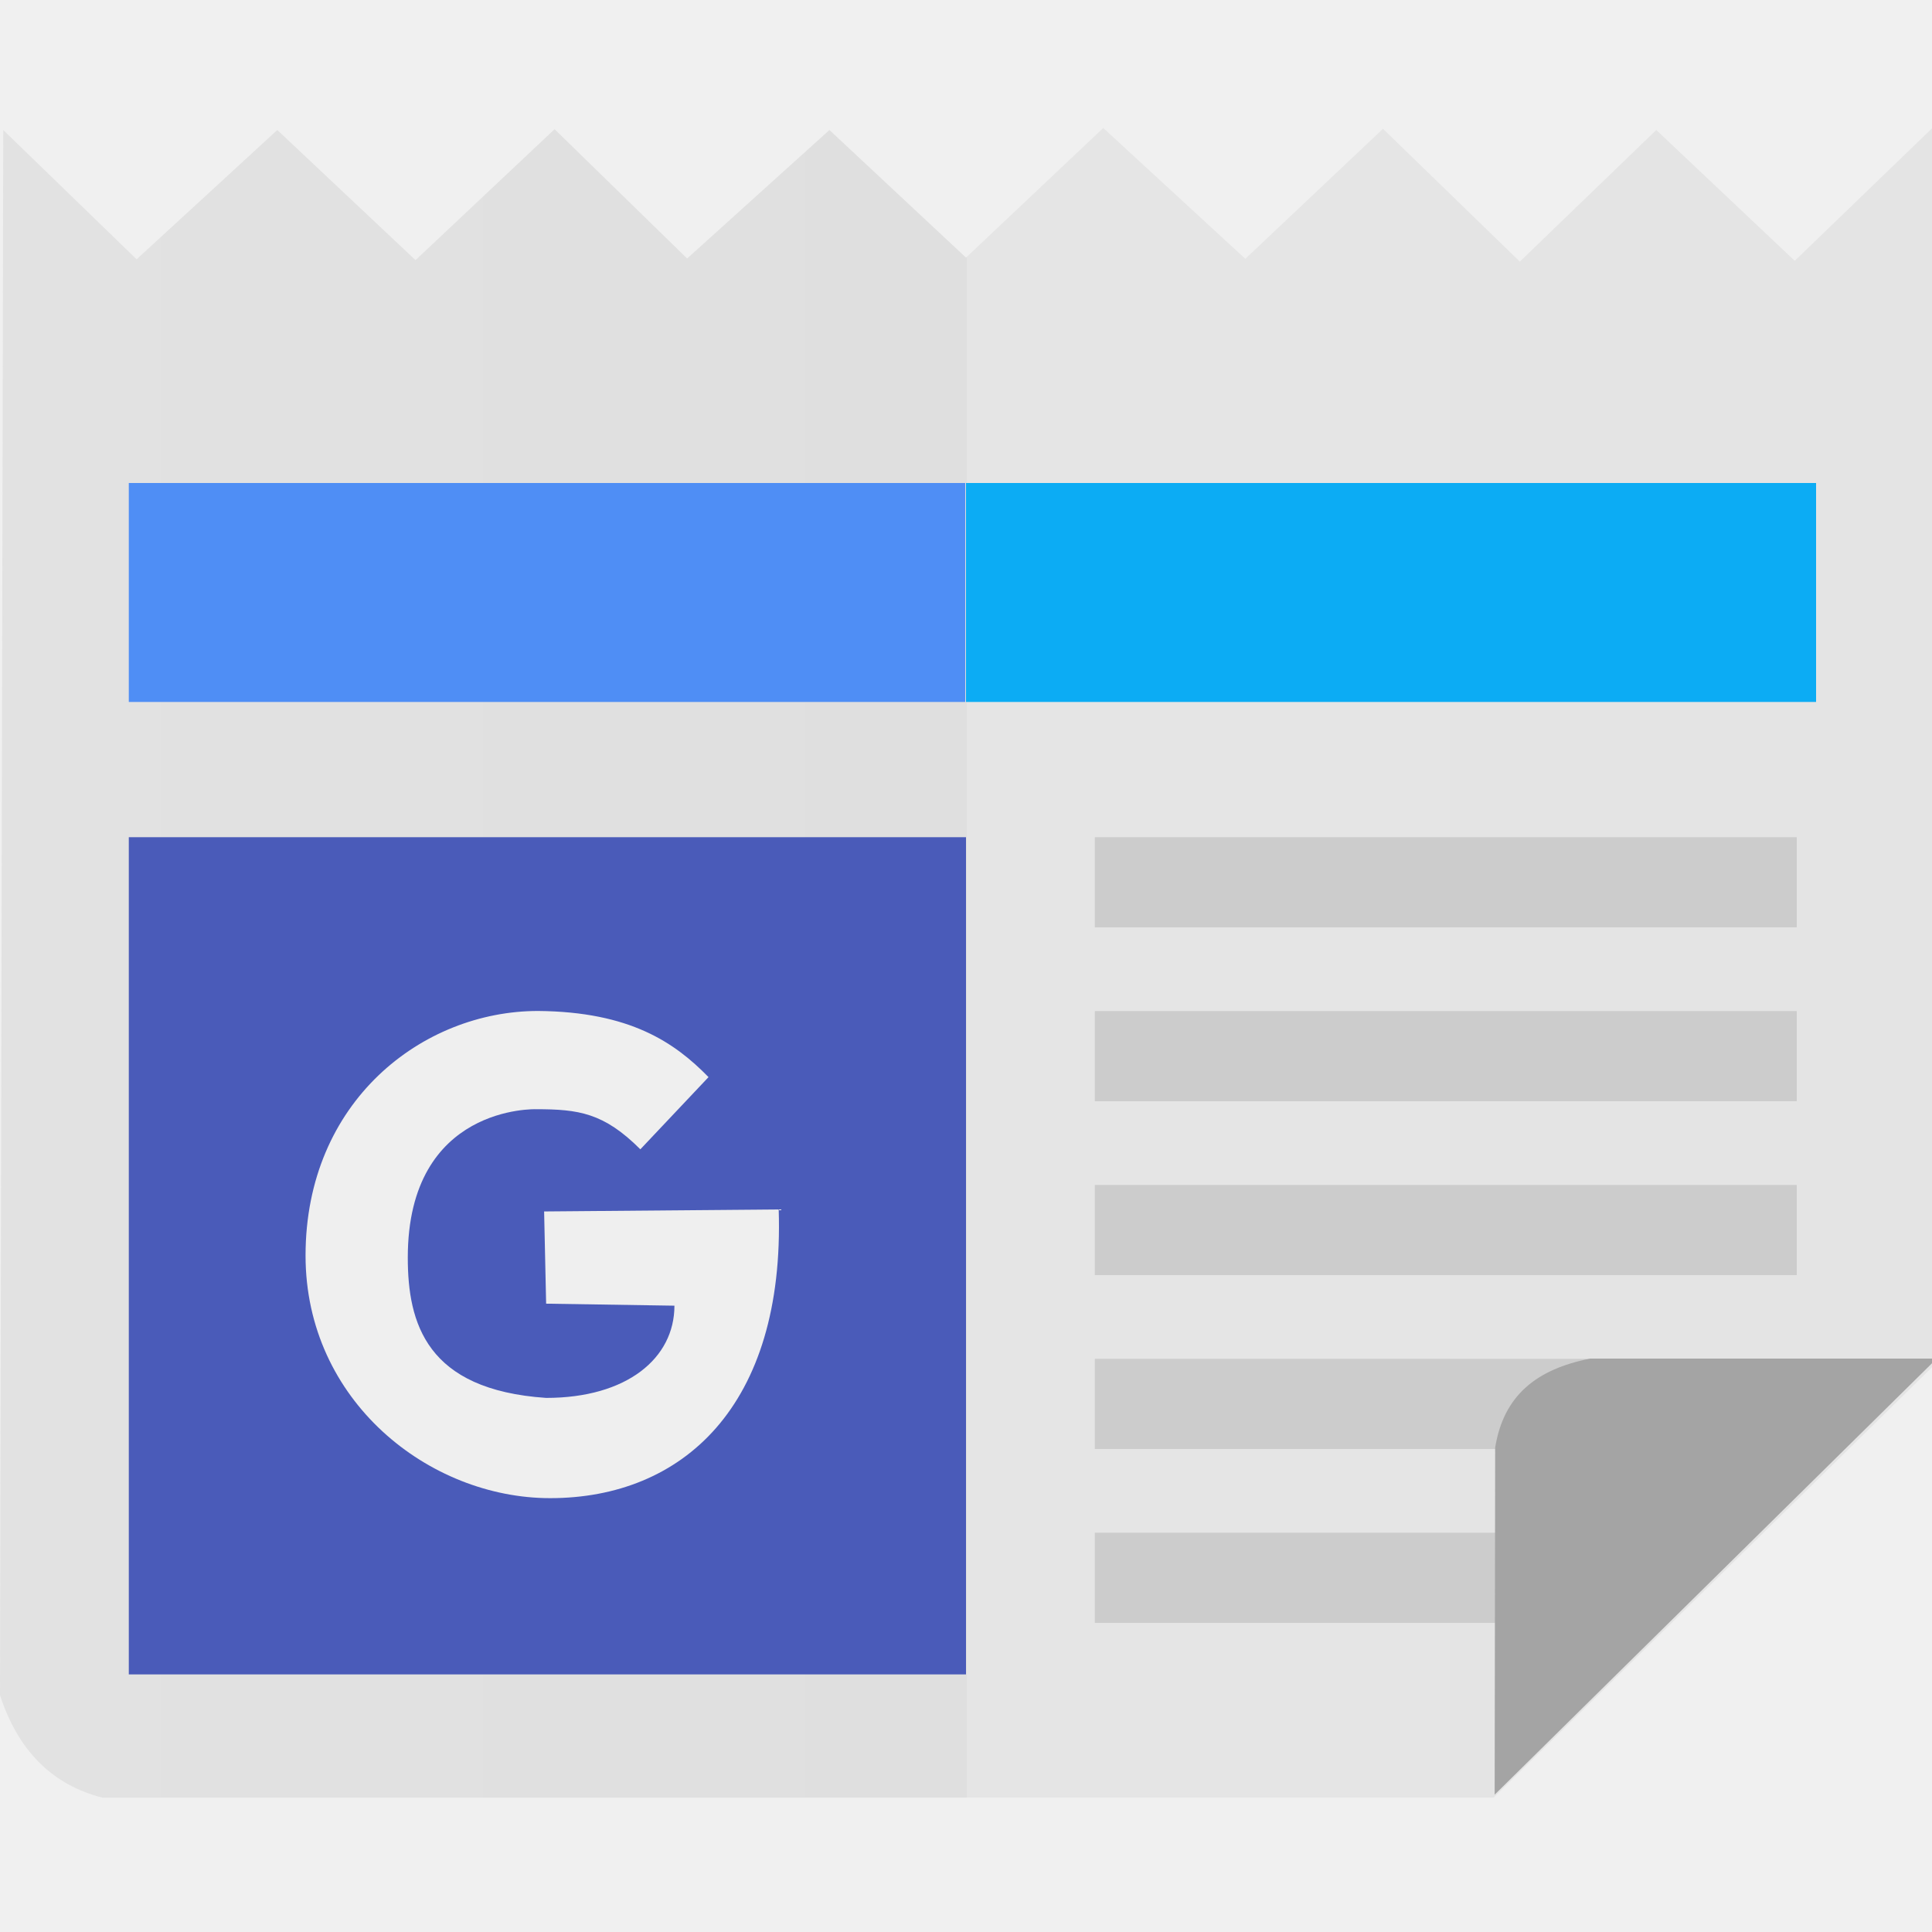
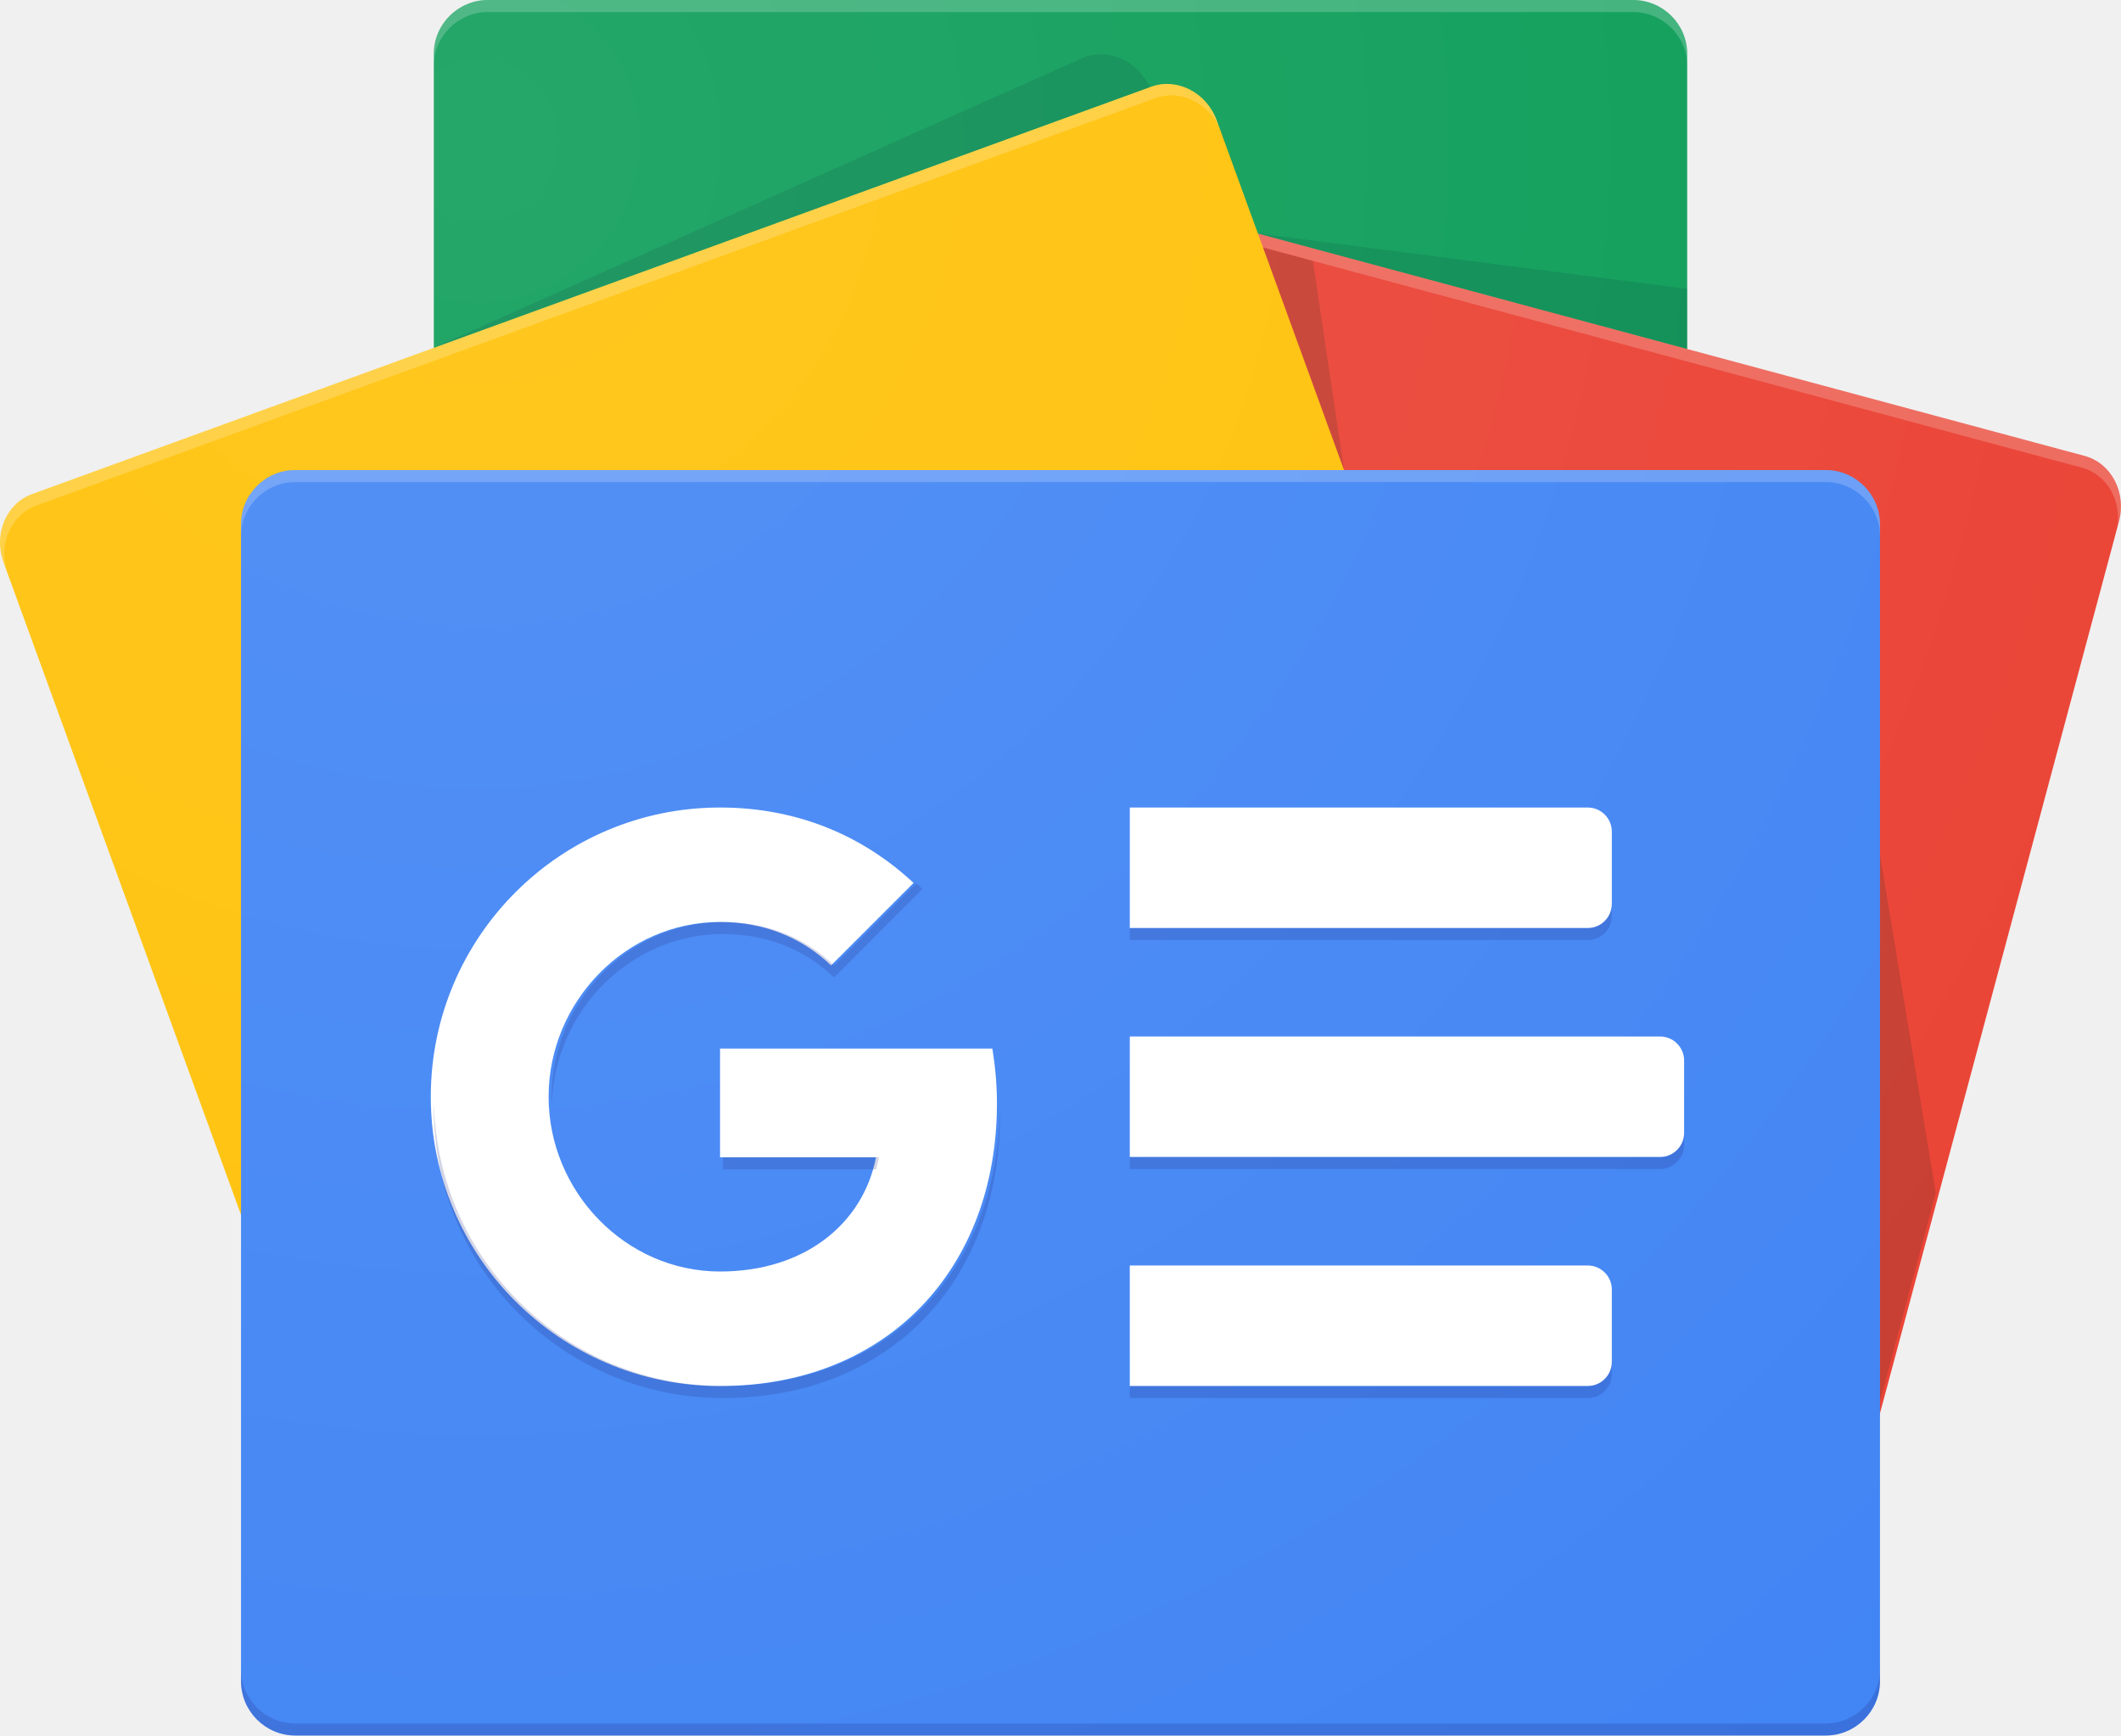
- <svg xmlns="http://www.w3.org/2000/svg" xmlns:xlink="http://www.w3.org/1999/xlink" width="300" height="300" viewBox="0 0 300 300" id="svg4299" version="1.1">
-   <defs id="defs4301">
-     <linearGradient id="linearGradient4225">
-       <stop style="stop-color:#e2e2e2;stop-opacity:1" offset="0" id="stop4227" />
-       <stop id="stop4233" offset="0.5" style="stop-color:#dfdfdf;stop-opacity:1" />
-       <stop style="stop-color:#e5e5e5;stop-opacity:1" offset="0.5" id="stop4235" />
-       <stop style="stop-color:#e4e4e4;stop-opacity:1" offset="1" id="stop4229" />
-     </linearGradient>
-     <linearGradient xlink:href="#linearGradient4225" id="linearGradient4231" x1="0" y1="901.839" x2="300.125" y2="901.839" gradientUnits="userSpaceOnUse" />
-   </defs>
-   <g id="layer1" transform="translate(0,-752.3622)">
-     <path style="fill:url(#linearGradient4231);fill-rule:evenodd;stroke:none;stroke-width:1px;stroke-linecap:butt;stroke-linejoin:miter;stroke-opacity:1;fill-opacity:1" d="M 0.505,772.55 21.213,792.627 43.058,772.55 64.523,792.753 86.116,772.424 106.697,792.5 128.794,772.55 150,792.362 l 21.312,-20.125 22.062,20.312 21.375,-20.188 21.25,20.625 21.188,-20.438 21.5,20.312 21.438,-20.688 0,192.372 -68.194,66.956 -216.021,0 C 8.115,1029.521 2.813,1024.216 0,1015.593 Z" id="path4871" />
-     <rect style="fill:#efefef;fill-opacity:1;stroke:none;stroke-width:4;stroke-linecap:square;stroke-linejoin:miter;stroke-miterlimit:4;stroke-dasharray:none;stroke-opacity:1" id="rect4237" width="85.302" height="86.547" x="41.094" y="901.06" />
-     <path style="fill:#4a5bb9;fill-opacity:1;stroke:none;stroke-width:0.995;stroke-linecap:square;stroke-linejoin:miter;stroke-miterlimit:4;stroke-dasharray:none;stroke-opacity:1" d="m 20,882.362 0,130 130,0 0,-130 z m 63.557,26.982 c 14.296,0.127 21.211,4.902 26.462,10.273 l -10.586,11.209 c -5.668,-5.668 -9.598,-6.226 -16.187,-6.226 0,0 -19.925,-0.705 -19.925,23.036 0,10.162 2.856,20.534 21.482,21.792 12.563,0 19.923,-6.171 19.923,-14.32 l -19.923,-0.312 -0.312,-14.32 36.425,-0.311 c 0.979,30.645 -15.026,44.829 -35.491,44.829 -18.797,0 -37.979,-15.098 -37.979,-37.669 0,-23.957 18.16,-37.981 36.112,-37.981 z" id="rect4881" />
-     <rect style="fill:#4f8ef5;fill-opacity:1;stroke:none;stroke-width:0.982;stroke-linecap:square;stroke-linejoin:miter;stroke-miterlimit:4;stroke-dasharray:none;stroke-opacity:1" id="rect4883" width="129.877" height="34" x="20" y="827.362" />
-     <rect style="fill:#0cacf4;fill-opacity:1;stroke:none;stroke-width:0.982;stroke-linecap:square;stroke-linejoin:miter;stroke-miterlimit:4;stroke-dasharray:none;stroke-opacity:1" id="rect4883-6" width="132" height="34" x="150" y="827.362" />
-     <rect style="fill:#cccccc;fill-opacity:1;stroke:none;stroke-width:1.018;stroke-linecap:square;stroke-linejoin:miter;stroke-miterlimit:4;stroke-dasharray:none;stroke-opacity:1" id="rect4903" width="109" height="14" x="170" y="882.362" />
-     <g transform="translate(6.849057,-4.358491)" style="font-style:normal;font-variant:normal;font-weight:normal;font-stretch:normal;font-size:97.852px;line-height:125%;font-family:'Product Sans';-inkscape-font-specification:'Product Sans';letter-spacing:0px;word-spacing:0px;fill:#000000;fill-opacity:1;stroke:none;stroke-width:1px;stroke-linecap:butt;stroke-linejoin:miter;stroke-opacity:1" id="flowRoot4905" />
-     <rect style="fill:#cccccc;fill-opacity:1;stroke:none;stroke-width:1.018;stroke-linecap:square;stroke-linejoin:miter;stroke-miterlimit:4;stroke-dasharray:none;stroke-opacity:1" id="rect4903-8" width="109" height="14" x="170" y="936.362" />
-     <rect style="fill:#cccccc;fill-opacity:1;stroke:none;stroke-width:1.018;stroke-linecap:square;stroke-linejoin:miter;stroke-miterlimit:4;stroke-dasharray:none;stroke-opacity:1" id="rect4903-8-6" width="109" height="14" x="170" y="909.362" />
-     <rect style="fill:#cccccc;fill-opacity:1;stroke:none;stroke-width:1.018;stroke-linecap:square;stroke-linejoin:miter;stroke-miterlimit:4;stroke-dasharray:none;stroke-opacity:1" id="rect4903-8-2" width="85.34" height="14" x="170" y="990.362" />
-     <rect style="fill:#cccccc;fill-opacity:1;stroke:none;stroke-width:1.018;stroke-linecap:square;stroke-linejoin:miter;stroke-miterlimit:4;stroke-dasharray:none;stroke-opacity:1" id="rect4903-8-6-4" width="109" height="14" x="170" y="963.362" />
-     <path style="fill:#a4a4a4;fill-opacity:1;fill-rule:evenodd;stroke:none;stroke-width:1px;stroke-linecap:butt;stroke-linejoin:miter;stroke-opacity:1" d="m 232.09,1031.037 0.078,-53.889 c 1.309,-8.096 6.391,-12.163 14.731,-13.824 l 53.837,0 z" id="path4209" />
+ <svg xmlns="http://www.w3.org/2000/svg" version="1.1" x="0" y="0" viewBox="0 0 6550.8 5359.7" xml:space="preserve">
+   <path fill="#0C9D58" d="M5210.8 3635.7c0 91.2-75.2 165.9-167.1 165.9H1507c-91.9 0-167.1-74.7-167.1-165.9V165.9C1339.9 74.7 1415.1 0 1507 0h3536.8c91.9 0 167.1 74.7 167.1 165.9v3469.8z" />
+   <polygon opacity=".2" fill="#004D40" points="5210.8,892 3885.3,721.4 5210.8,1077" />
+   <path opacity=".2" fill="#004D40" d="M3339.3 180.9L1332 1077.2l2218.5-807.5v-2.2c-39-83.6-134-122.6-211.2-86.6z" />
+   <path opacity=".2" fill="#FFFFFF" d="M5043.8 0H1507c-91.9 0-167.1 74.7-167.1 165.9v37.2c0-91.2 75.2-165.9 167.1-165.9h3536.8c91.9 0 167.1 74.7 167.1 165.9v-37.2C5210.8 74.7 5135.7 0 5043.8 0z" />
+   <path fill="#EA4335" d="M2198.2 3529.1c-23.9 89.1 23.8 180 106 202l3275.8 881c82.2 22 169-32.9 192.8-122l771.7-2880c23.9-89.1-23.8-180-106-202l-3275.8-881c-82.2-22-169 32.9-192.8 122l-771.7 2880z" />
+   <polygon opacity=".2" fill="#3E2723" points="5806.4,2638.1 5978.7,3684.8 5806.4,4328.1" />
+   <polygon opacity=".2" fill="#3E2723" points="3900.8,764.1 4055.2,805.6 4151,1451.6" />
+   <path opacity=".2" fill="#FFFFFF" d="M6438.6 1408.1l-3275.8-881c-82.2-22-169 32.9-192.8 122l-771.7 2880c-1.3 4.8-1.6 9.7-2.5 14.5l765.9-2858.2c23.9-89.1 110.7-144 192.8-122l3275.8 881c77.7 20.8 123.8 103.3 108.5 187.6l5.9-21.9c23.8-89.1-23.9-180-106.1-202z" />
+   <path fill="#FFC107" d="M4778.1 3174.4c31.5 86.7-8.1 181.4-88 210.5L1233.4 4643c-80 29.1-171.2-18-202.7-104.7L10.9 1736.5c-31.5-86.7 8.1-181.4 88-210.5L3555.6 267.9c80-29.1 171.2 18 202.7 104.7l1019.8 2801.8z" />
+   <path opacity=".2" fill="#FFFFFF" d="M24 1771.8c-31.5-86.7 8.1-181.4 88-210.5L3568.7 303.1c79.1-28.8 169 17.1 201.5 102l-11.9-32.6c-31.6-86.7-122.8-133.8-202.7-104.7L98.9 1526c-80 29.1-119.6 123.8-88 210.5l1019.8 2801.8c.3.9.9 1.7 1.3 2.7L24 1771.8z" />
+   <path fill="#4285F4" d="M5806.4 5192.2c0 92.1-75.4 167.5-167.5 167.5h-4727c-92.1 0-167.5-75.4-167.5-167.5V1619.1c0-92.1 75.4-167.5 167.5-167.5h4727c92.1 0 167.5 75.4 167.5 167.5v3573.1z" />
+   <path fill="#FFFFFF" d="M4903.8 2866H3489.4v-372.2h1414.4c41.1 0 74.4 33.3 74.4 74.4v223.3c0 41.1-33.3 74.5-74.4 74.5zM4903.8 4280.3H3489.4v-372.2h1414.4c41.1 0 74.4 33.3 74.4 74.4v223.3c0 41.2-33.3 74.5-74.4 74.5zM5127.1 3573.1H3489.4v-372.2h1637.7c41.1 0 74.4 33.3 74.4 74.4v223.3c0 41.2-33.3 74.5-74.4 74.5z" />
+   <path opacity=".2" fill="#1A237E" d="M5638.9 5322.5h-4727c-92.1 0-167.5-75.4-167.5-167.5v37.2c0 92.1 75.4 167.5 167.5 167.5h4727c92.1 0 167.5-75.4 167.5-167.5V5155c0 92.1-75.4 167.5-167.5 167.5z" />
+   <path opacity=".2" fill="#FFFFFF" d="M911.9 1488.8h4727c92.1 0 167.5 75.4 167.5 167.5v-37.2c0-92.1-75.4-167.5-167.5-167.5h-4727c-92.1 0-167.5 75.4-167.5 167.5v37.2c0-92.1 75.4-167.5 167.5-167.5z" />
+   <path fill="#FFFFFF" d="M2223.9 3238.2v335.7h481.7c-39.8 204.5-219.6 352.8-481.7 352.8-292.4 0-529.5-247.3-529.5-539.7s237.1-539.7 529.5-539.7c131.7 0 249.6 45.3 342.7 134v.2l254.9-254.9c-154.8-144.3-356.7-232.8-597.7-232.8-493.3 0-893.3 399.9-893.3 893.3s399.9 893.3 893.3 893.3c515.9 0 855.3-362.7 855.3-873 0-58.5-5.4-114.9-14.1-169.2h-841.1z" />
+   <g opacity=".2" fill="#1A237E">
+     <path d="M2233.2 3573.9v37.2h472.7c3.5-12.2 6.5-24.6 9-37.2h-481.7z" />
+     <path d="M2233.2 4280.3c-487.1 0-882.9-389.9-892.8-874.7-.1 6.2-.5 12.4-.5 18.6 0 493.4 399.9 893.3 893.3 893.3 515.9 0 855.3-362.7 855.3-873 0-4.1-.5-7.9-.5-12-11.1 497-347.4 847.8-854.8 847.8zM2575.9 2981.3c-93.1-88.6-211.1-134-342.7-134-292.4 0-529.5 247.3-529.5 539.7 0 6.3.7 12.4.9 18.6 9.9-284.2 242.4-521.1 528.6-521.1 131.7 0 249.6 45.3 342.7 134v.2l273.5-273.5c-6.4-6-13.5-11.3-20.1-17.1L2576 2981.5l-.1-.2z" />
  </g>
+   <path opacity=".2" fill="#1A237E" d="M4978.2 2828.7v-37.2c0 41.1-33.3 74.4-74.4 74.4H3489.4v37.2h1414.4c41.1.1 74.4-33.2 74.4-74.4zM4903.8 4280.3H3489.4v37.2h1414.4c41.1 0 74.4-33.3 74.4-74.4v-37.2c0 41.1-33.3 74.4-74.4 74.4zM5127.1 3573.1H3489.4v37.2h1637.7c41.1 0 74.4-33.3 74.4-74.4v-37.2c0 41.1-33.3 74.4-74.4 74.4z" />
+   <radialGradient id="a" cx="1476.404" cy="434.236" r="6370.563" gradientUnits="userSpaceOnUse">
+     <stop offset="0" stop-color="#fff" stop-opacity=".1" />
+     <stop offset="1" stop-color="#fff" stop-opacity="0" />
+   </radialGradient>
+   <path fill="url(#a)" d="M6438.6 1408.1l-1227.7-330.2v-912c0-91.2-75.2-165.9-167.1-165.9H1507c-91.9 0-167.1 74.7-167.1 165.9v908.4L98.9 1526c-80 29.1-119.6 123.8-88 210.5l733.5 2015.4v1440.3c0 92.1 75.4 167.5 167.5 167.5h4727c92.1 0 167.5-75.4 167.5-167.5v-826.9l738.3-2755.2c23.8-89.1-23.9-180-106.1-202z" />
</svg>
